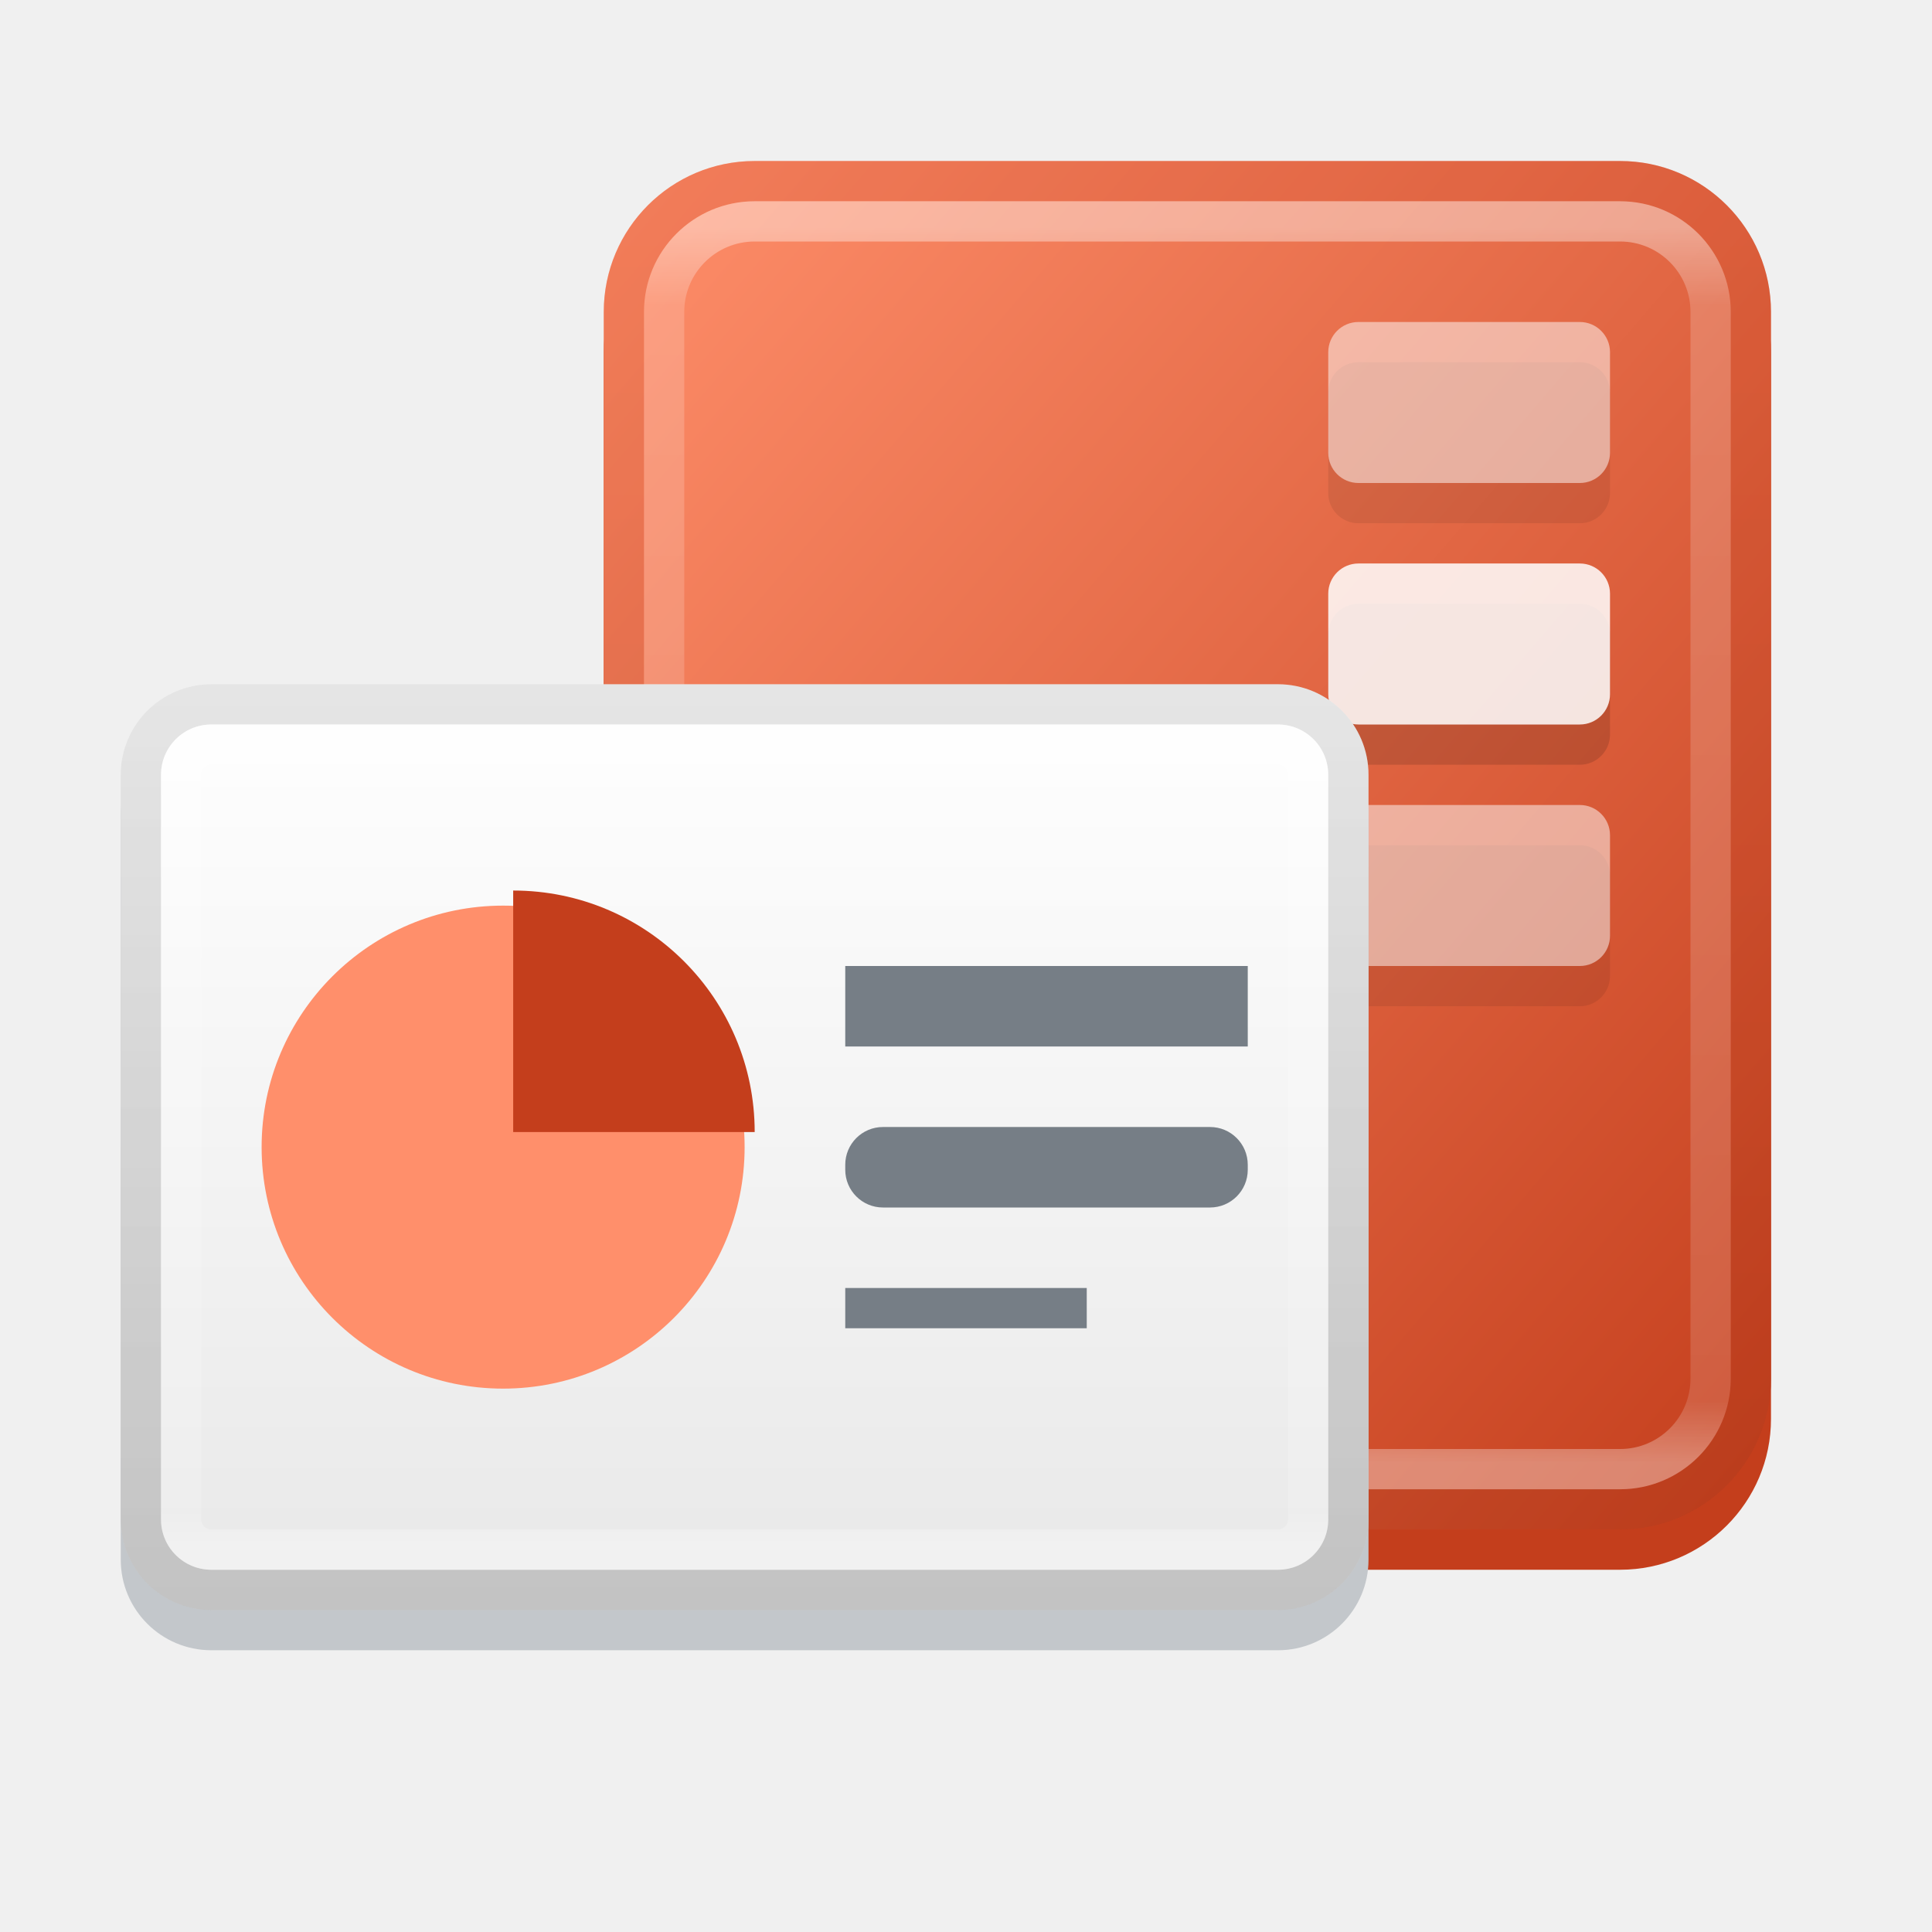
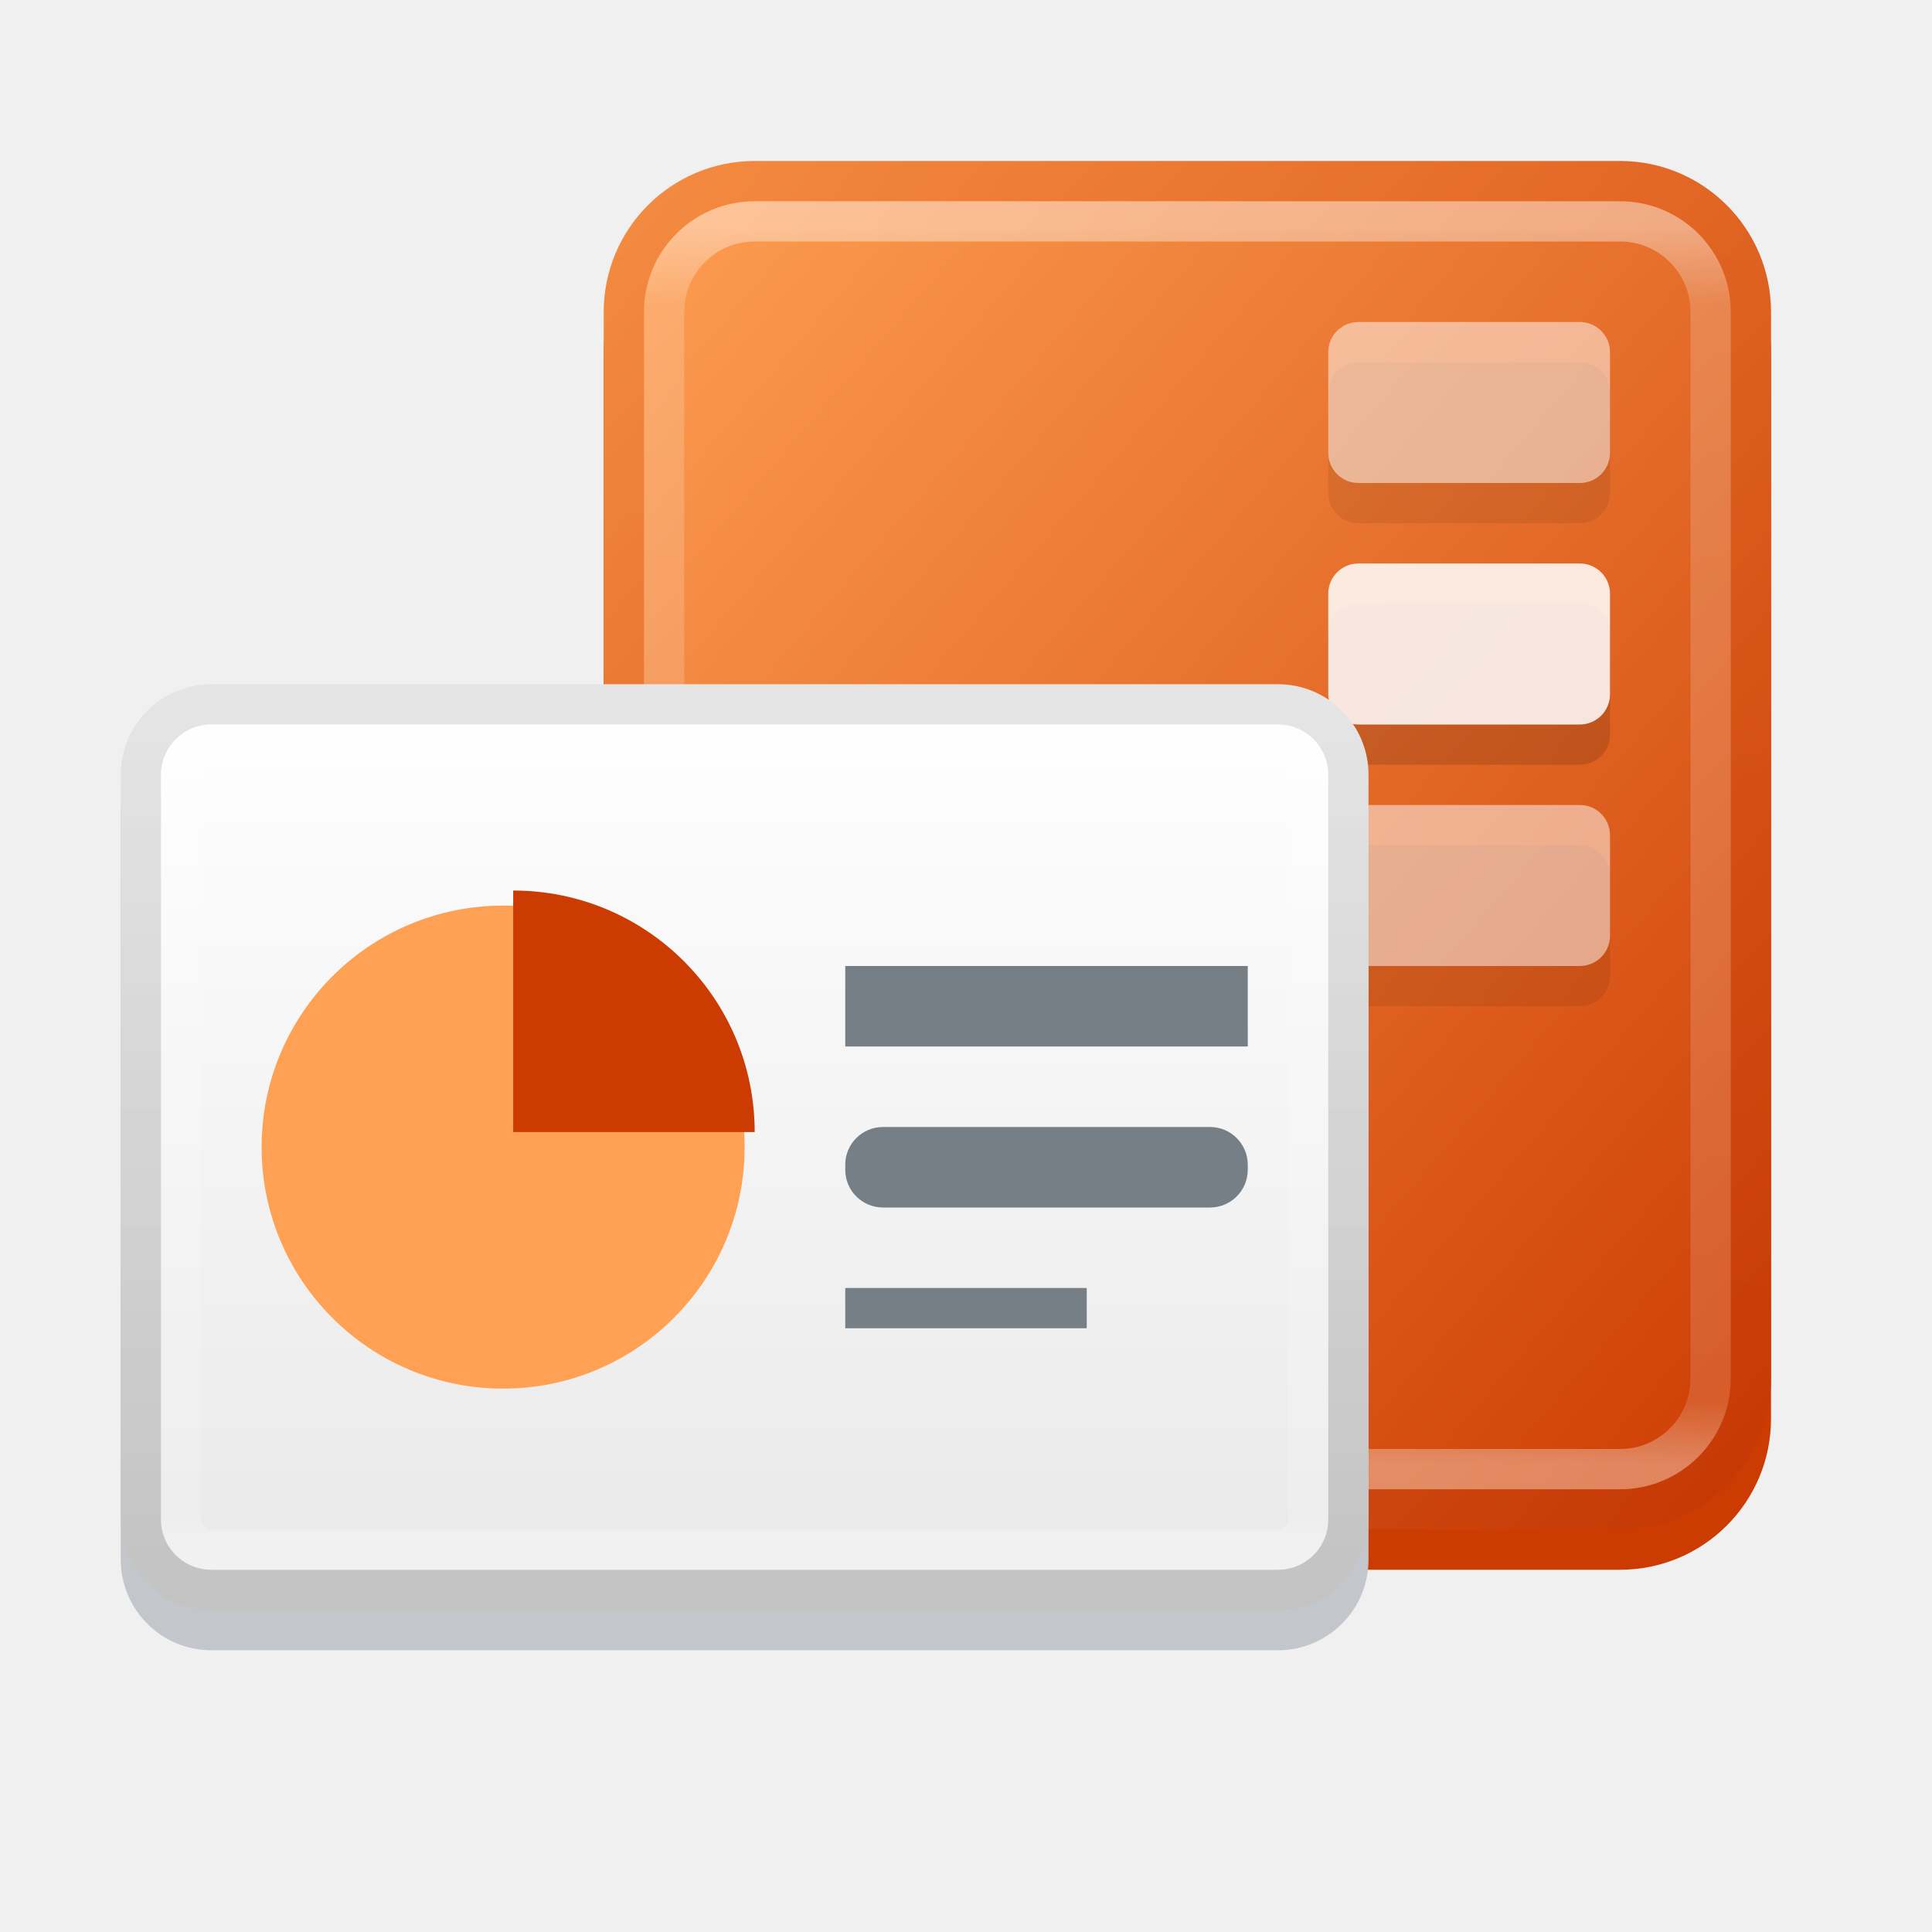
<svg xmlns="http://www.w3.org/2000/svg" width="48" height="48" viewBox="0 0 128 128">
  <defs>
    <filter id="sh" x="-20%" y="-20%" width="140%" height="150%">
      <feGaussianBlur in="SourceAlpha" stdDeviation="2.133" />
      <feOffset dy="2.667" />
      <feComponentTransfer>
        <feFuncA type="linear" slope=".3" />
      </feComponentTransfer>
      <feMerge>
        <feMergeNode />
        <feMergeNode in="SourceGraphic" />
      </feMerge>
    </filter>
    <radialGradient id="sol">
      <stop offset="0" stop-opacity="0" />
      <stop offset="1" stop-opacity="0" />
    </radialGradient>
    <linearGradient id="hl" x1="0" y1="0" x2="0" y2="1">
      <stop offset="0" stop-color="#fff" stop-opacity=".45" />
      <stop offset=".063" stop-color="#fff" stop-opacity=".2" />
      <stop offset=".95" stop-color="#fff" stop-opacity=".157" />
      <stop offset="1" stop-color="#fff" stop-opacity=".392" />
    </linearGradient>
    <linearGradient id="bk" x1="0" y1="0" x2="1" y2="1">
-       <stop offset="0" stop-color="#ff8f6b" />
-       <stop offset="1" stop-color="#c43e1c" />
+       <stop offset="0" stop-color="#ffa154" />
+       <stop offset="1" stop-color="#cc3b02" />
    </linearGradient>
    <linearGradient id="bks" x1="0" y1="0" x2="0" y2="1">
-       <stop offset="0" stop-color="#c43e1c" stop-opacity="1" />
-       <stop offset="1" stop-color="#8f2b12" stop-opacity="1" />
+       <stop offset="0" stop-color="#cc3b02" stop-opacity="1" />
+       <stop offset="1" stop-color="#a62100" stop-opacity="1" />
    </linearGradient>
    <linearGradient id="pp" x1="0" y1="0" x2="0" y2="1">
      <stop offset="0" stop-color="#ffffff" stop-opacity="1" />
      <stop offset="1" stop-color="#e8e8e8" stop-opacity="1" />
    </linearGradient>
    <linearGradient id="pps" x1="0" y1="0" x2="0" y2="1">
      <stop offset="0" stop-color="#000" stop-opacity="0.1" />
      <stop offset="1" stop-color="#000" stop-opacity="0.16" />
    </linearGradient>
    <linearGradient id="ac" x1="0" y1="0" x2="0" y2="1">
-       <stop offset="0" stop-color="#ff8f6b" stop-opacity="1" />
-       <stop offset="1" stop-color="#c43e1c" stop-opacity="1" />
+       <stop offset="0" stop-color="#ffa154" stop-opacity="1" />
+       <stop offset="1" stop-color="#cc3b02" stop-opacity="1" />
    </linearGradient>
  </defs>
-   <rect x="40" y="13.333" width="77.333" height="90.667" rx="10" fill="#c43e1c" />
+   <rect x="40" y="13.333" width="77.333" height="90.667" rx="10" fill="#cc3b02" />
  <rect x="40" y="10.667" width="77.333" height="90.667" rx="10" fill="url(#bk)" />
  <rect x="41.333" y="12" width="74.667" height="88" rx="8.667" fill="none" stroke="url(#bks)" stroke-width="2.667" opacity="0.2" />
  <rect x="44" y="14.667" width="69.333" height="82.667" rx="6" fill="none" stroke="url(#hl)" stroke-width="2.667" opacity=".9" />
  <g transform="translate(0,2.66667)" opacity=".16">
    <rect x="88" y="21.333" width="18.667" height="10.667" rx="2" fill="#000" opacity=".5" />
  </g>
  <rect x="88" y="21.333" width="18.667" height="10.667" rx="2" fill="#fff" opacity=".5" />
  <g transform="translate(0,2.66667)" opacity=".16">
    <rect x="88" y="37.333" width="18.667" height="10.667" rx="2" fill="#000" opacity=".85" />
  </g>
  <rect x="88" y="37.333" width="18.667" height="10.667" rx="2" fill="#fff" opacity=".85" />
  <g transform="translate(0,2.66667)" opacity=".16">
    <rect x="88" y="53.333" width="18.667" height="10.667" rx="2" fill="#000" opacity=".5" />
  </g>
  <rect x="88" y="53.333" width="18.667" height="10.667" rx="2" fill="#fff" opacity=".5" />
  <rect x="8" y="48" width="82.667" height="61.333" rx="6" fill="#c3c7cb" />
  <rect x="8" y="45.333" width="82.667" height="61.333" rx="6" fill="url(#pp)" />
  <rect x="9.333" y="46.667" width="80" height="58.667" rx="4.667" fill="none" stroke="url(#pps)" stroke-width="2.667" opacity="1" />
  <rect x="12" y="49.333" width="74.667" height="53.333" rx="2" fill="none" stroke="url(#hl)" stroke-width="2.667" opacity=".9" />
-   <circle cx="33.333" cy="76" r="16" fill="#ff8f6b" />
-   <path d="M34,75 L34,59 A16,16 0 0 1 50,75 Z" fill="#c43e1c" />
+   <circle cx="33.333" cy="76" r="16" fill="#ffa154" />
+   <path d="M34,75 L34,59 A16,16 0 0 1 50,75 Z" fill="#cc3b02" />
  <rect x="56" y="64" width="26.667" height="5.333" rx="0" fill="#767e86" />
  <rect x="56" y="74.667" width="26.667" height="5.333" rx="2.5" fill="#767e86" />
  <rect x="56" y="85.333" width="16" height="2.667" rx="0" fill="#767e86" />
</svg>
